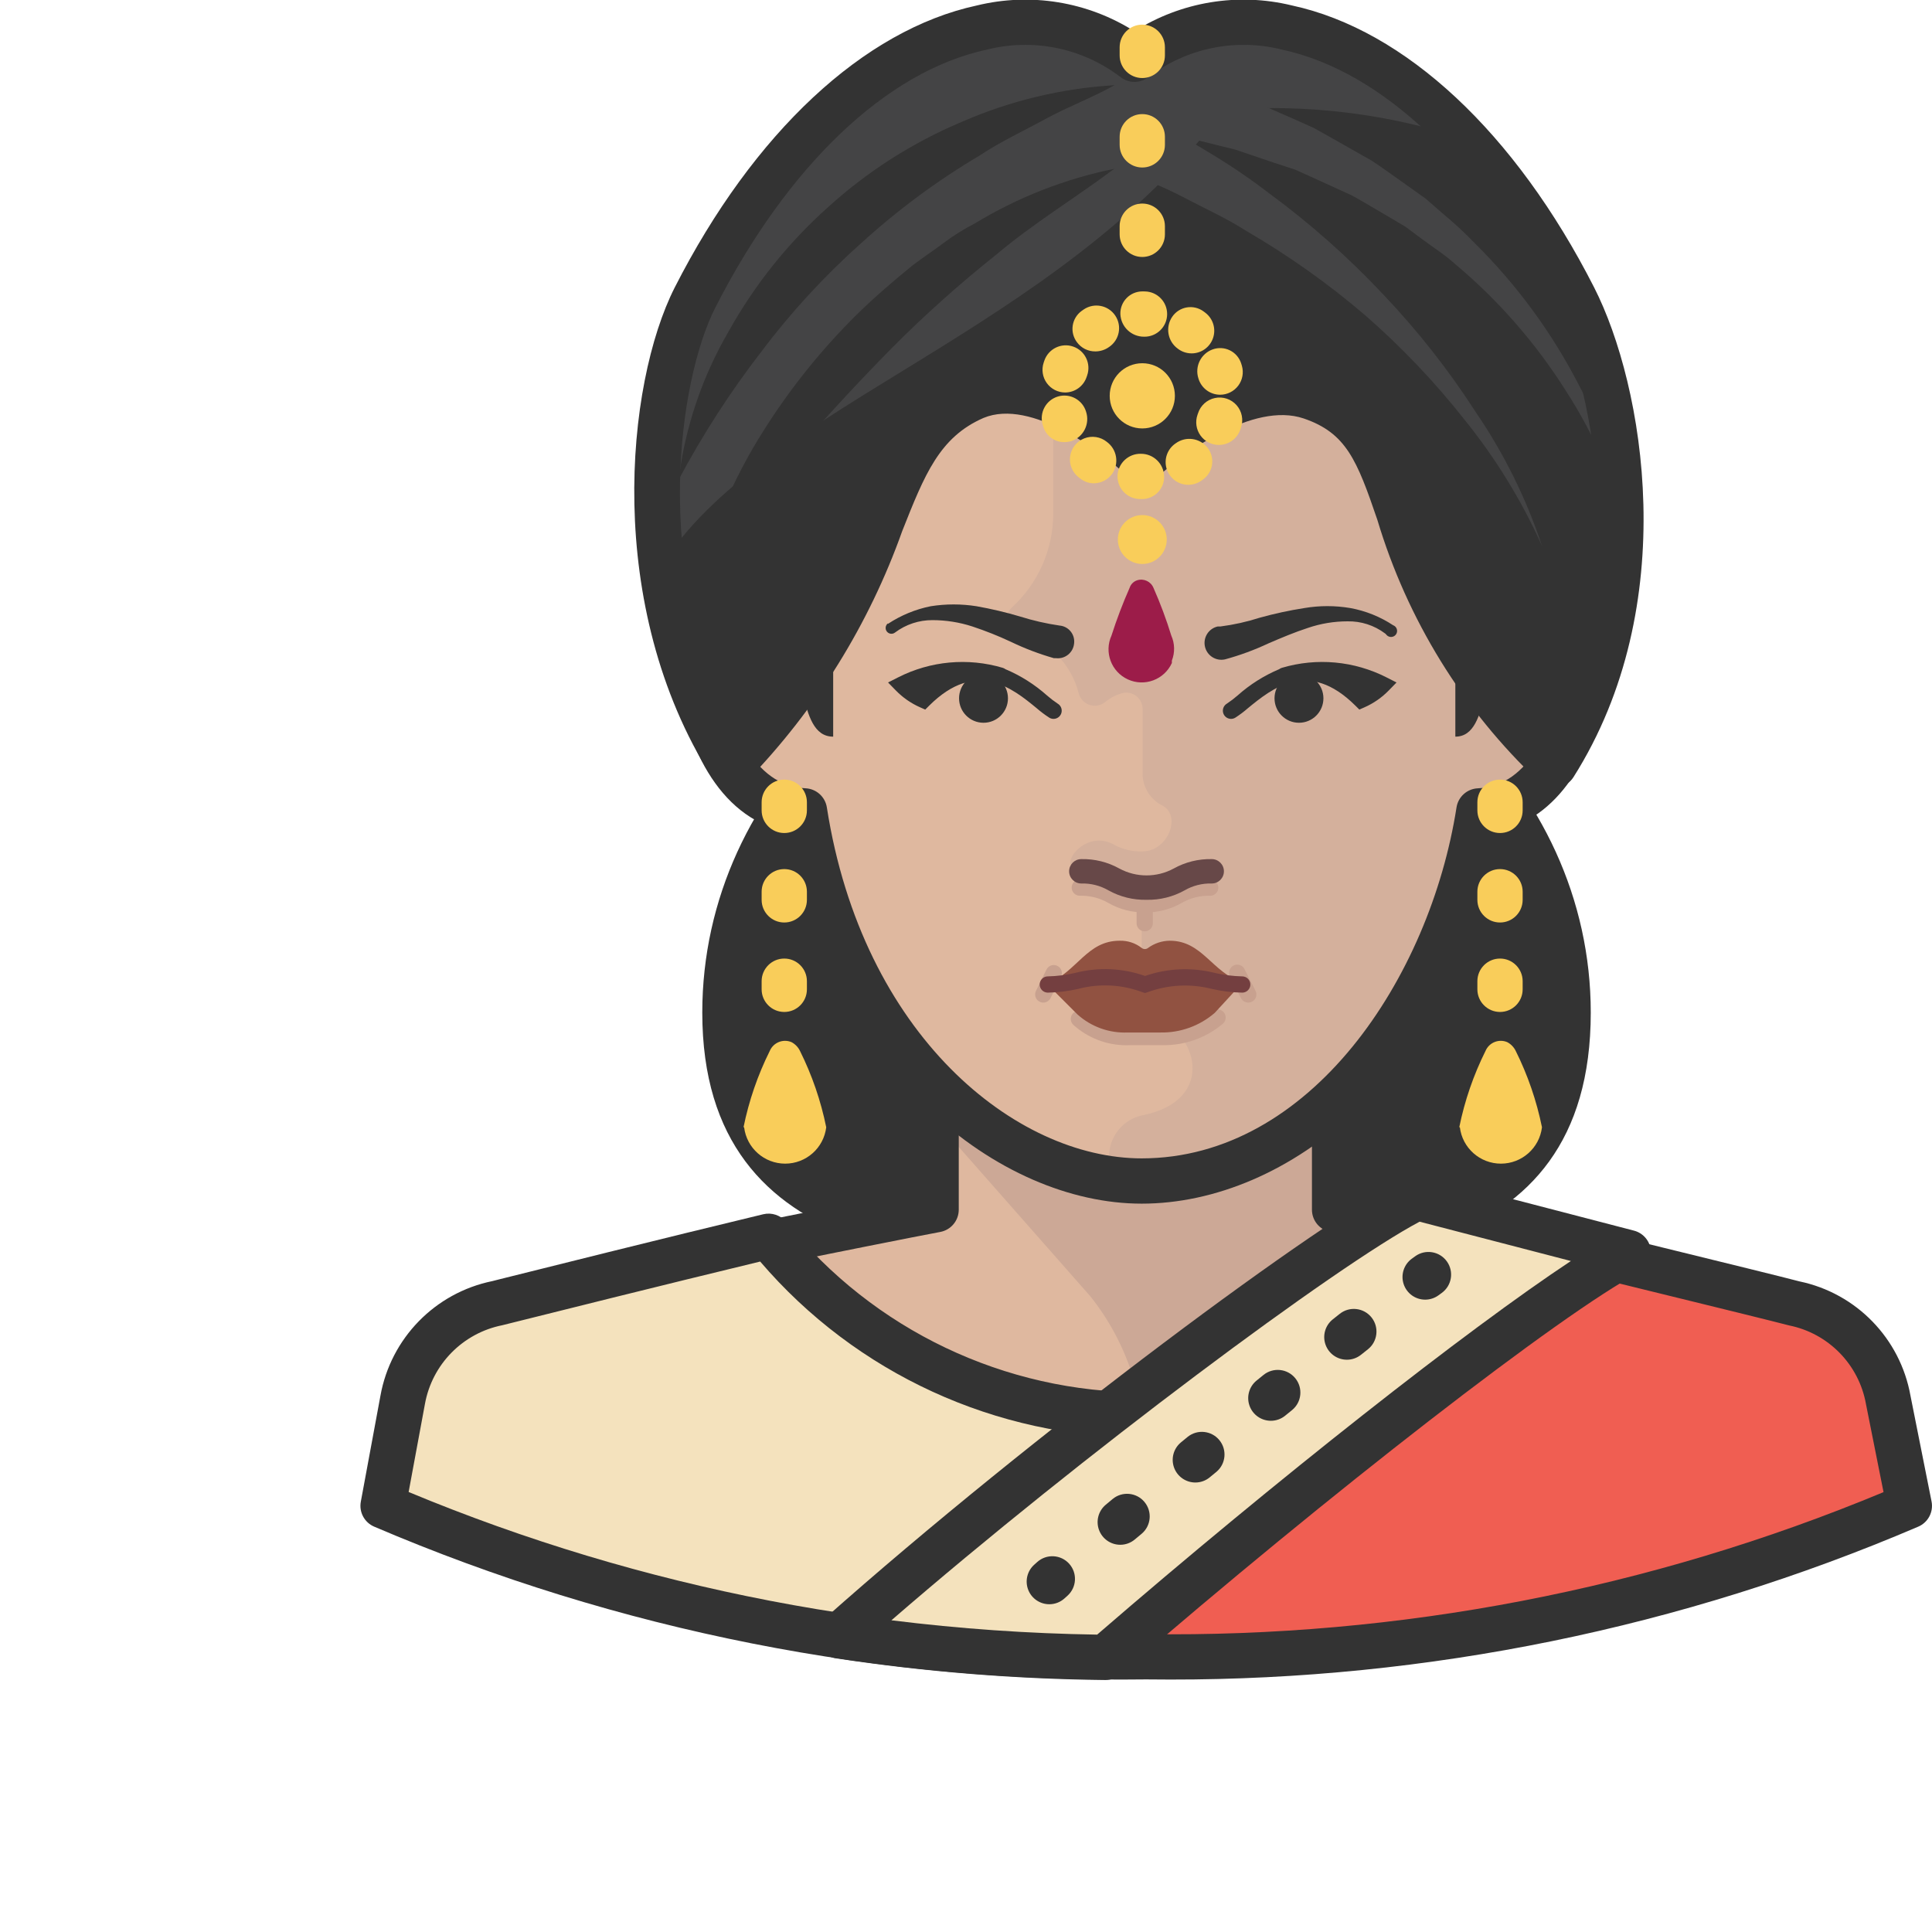
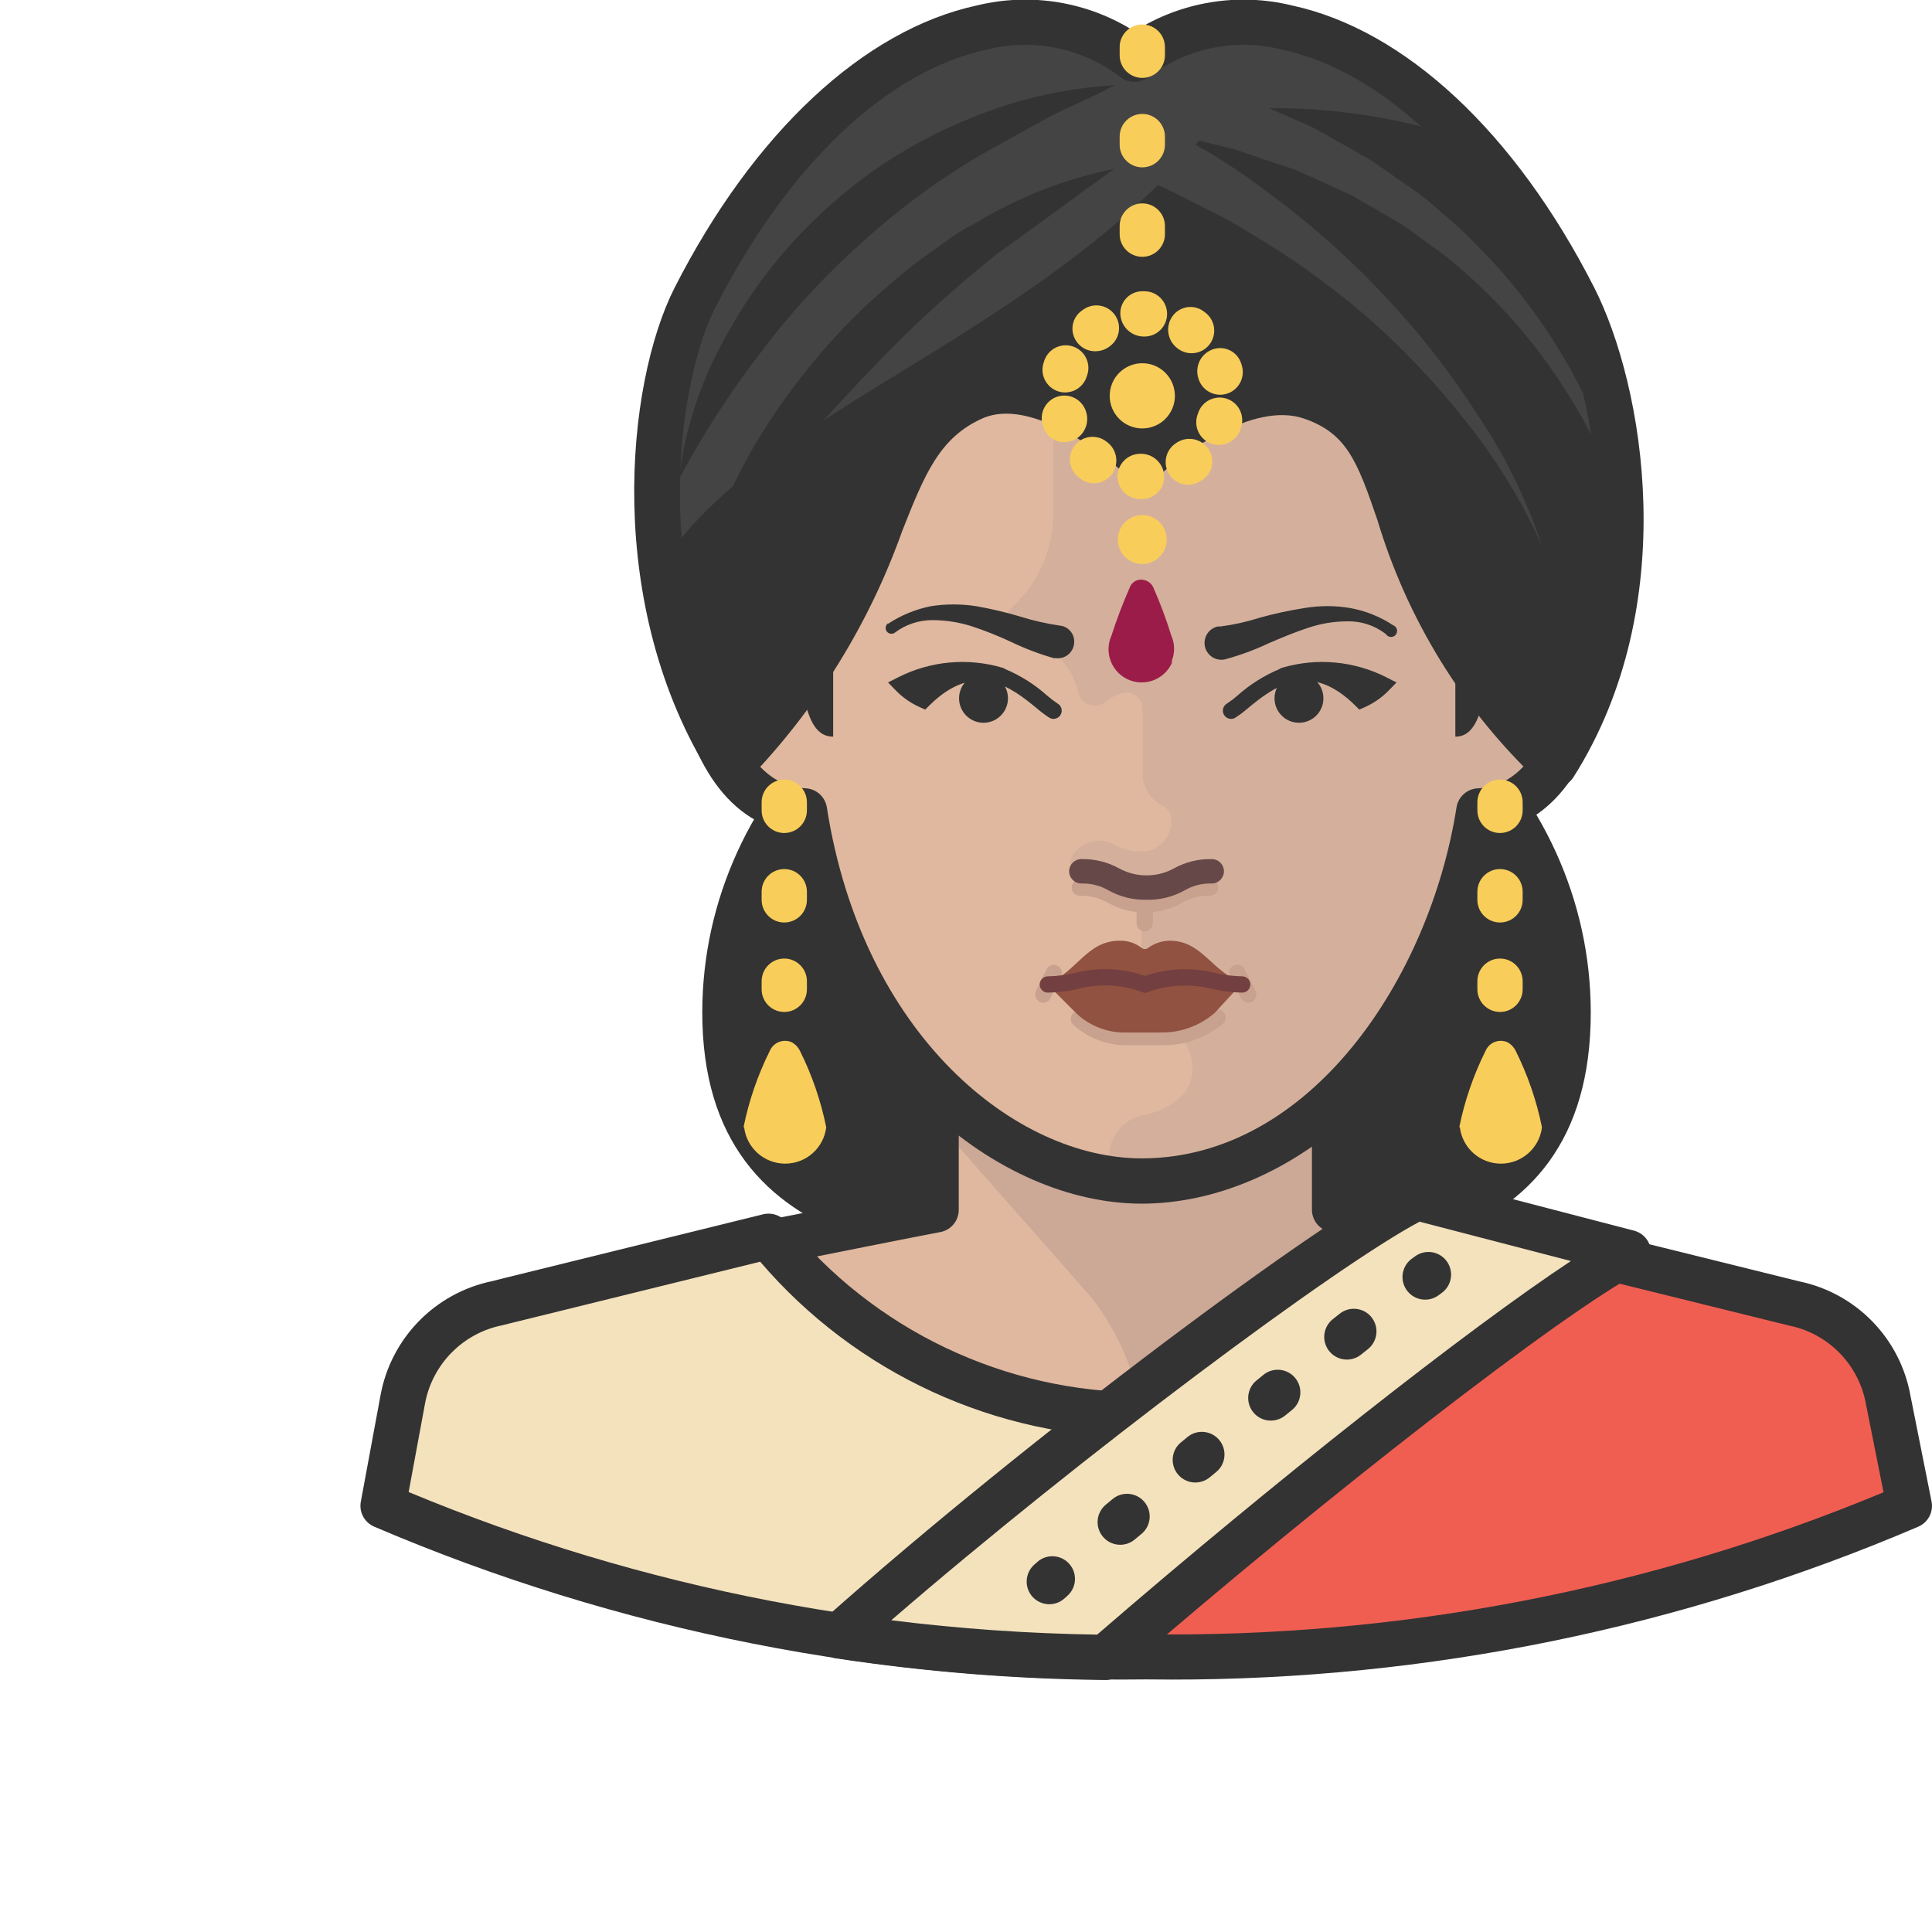
- <svg xmlns="http://www.w3.org/2000/svg" viewBox="0 0 128 128">
-   <g id="traditional-indian-woman">
-     <g id="emo-black-female">
-       <g id="emo-black-female-2">
-         <g id="Icons">
-           <path d="M103.14,67.085c0,14-12.16,14.8-27.16,14.8s-27.2-.9-27.2-14.8,12.18-25.1,27.2-25.1S103.14,53.145,103.14,67.085Z" style="fill:#333" />
-           <path d="M81.32,42.365c-14.9,0-27.04,11.32-27.04,25.14,0,9.6,5.74,13,14.24,14.2h7.46c15,0,27.2-.9,27.2-14.8C103.14,54.845,93.76,44.645,81.32,42.365Z" style="fill:#333" />
-           <path d="M75.98,84.137c-12.429,0-29.452,0-29.452-17.052,0-15.082,13.212-27.352,29.452-27.352,16.218,0,29.412,12.27,29.412,27.352C105.392,84.137,89.084,84.137,75.98,84.137Zm0-39.9c-13.756,0-24.948,10.249-24.948,22.848,0,10.737,7.696,12.548,24.948,12.548,17.224,0,24.908-1.812,24.908-12.548C100.888,54.486,89.714,44.237,75.98,44.237Z" style="fill:#333" />
-           <path d="M116.52,85.705c-25.72-5.12-28.1-5.56-28.1-5.56v-13.18H62.02v13.18s-2.28.42-28,5.56c-8.3,2.1-8.88,9.8-9.6,13.4a122.819,122.819,0,0,0,47.44,10.84h0a125.279,125.279,0,0,0,54-10.58h0C125.56,95.685,125.18,87.905,116.52,85.705Z" style="fill:#dfb89f" />
-           <path d="M125.92,99.365c-.36-3.68-.74-11.48-9.4-13.66-25.72-5.12-28.1-5.56-28.1-5.56v-13.18H62.02v6.54l.74,1.62,9.48,10.76a16.3,16.3,0,0,1,3.54,10.78v13.26A125.259,125.259,0,0,0,125.92,99.365Z" style="fill:#cca896" />
-           <path d="M91.401,82.226a1.496,1.496,0,0,1-.288-.028l-2.98-.58A1.5,1.5,0,0,1,86.92,80.145v-6.9a1.5,1.5,0,0,1,3,0v5.664l1.767.344a1.5,1.5,0,0,1-.285,2.973Z" style="fill:#333" />
-           <path d="M99.2,34.905v-4.7c-.02-12.7-4.64-24.7-23.56-24.7s-23.54,12-23.54,24.7v4.7c-4,0-6.52,4-5.86,9.42.56,4.56,2.74,9.22,7.06,9.4,2.54,16.28,13.72,24.52,22.34,24.52s19.76-8,22.34-24.52c4.34-.18,6.5-4.84,7.06-9.4C105.74,38.925,103.28,34.905,99.2,34.905Z" style="fill:#dfb89f" />
-           <path d="M99.2,34.905v-4.7c-.02-12.7-4.64-24.7-23.56-24.7a37.779,37.779,0,0,0-5.86.44v28.08a8.44,8.44,0,0,1-2.74,6.22.96.96,0,0,0,.42,1.66,5.58,5.58,0,0,1,4,4,1.1,1.1,0,0,0,1.72.64,3.12,3.12,0,0,1,1.16-.62,1.08,1.08,0,0,1,1.36,1.06v4.4a2.38,2.38,0,0,0,1.34,2c1.24.68.34,3.02-1.34,3.02h0a3.66,3.66,0,0,1-2-.5c-1.6-.8-3.08.84-2.74,1.46s.72,0,2.34.74a5.579,5.579,0,0,0,2.34.58h0v7.86a.86.86,0,0,0,.751.957l.029.003c2.82.68,4.3,5.36-.7,6.38a2.78,2.78,0,0,0-2.24,2.74v1.52a15.587,15.587,0,0,0,2.12.16c8.42,0,19.76-8,22.34-24.52,4.48-.28,6.48-4.88,7.1-9.44C105.74,38.925,103.28,34.905,99.2,34.905Z" style="fill:#d4b09c" />
-           <circle cx="65.16" cy="46.265" r="1.62" style="fill:#333" />
-           <path d="M69.8,47.085c-1.24-.72-4.46-4.86-8.62-.72a4.598,4.598,0,0,1-1.44-1,8.88,8.88,0,0,1,6.54-.6" style="fill:#333" />
-           <path d="M69.799,47.628a.541.541,0,0,1-.272-.074,7.236,7.236,0,0,1-.846-.635c-1.591-1.305-3.996-3.277-7.119-.169l-.263.262-.339-.15a5.129,5.129,0,0,1-1.609-1.118l-.515-.528.658-.334a9.392,9.392,0,0,1,6.94-.637.544.544,0,0,1,.177.09A9.951,9.951,0,0,1,69.37,46.08a6.813,6.813,0,0,0,.702.536.543.543,0,0,1-.273,1.012Zm-9.051-2.12c.106.073.217.14.33.203q.301-.277.596-.502A8.341,8.341,0,0,0,60.748,45.508Z" style="fill:#333" />
-           <path d="M81.56,47.085c1.24-.72,4.46-4.86,8.62-.72a4.599,4.599,0,0,0,1.44-1,8.88,8.88,0,0,0-6.54-.6" style="fill:#333" />
-           <path d="M81.56,47.628a.543.543,0,0,1-.273-1.012A6.824,6.824,0,0,0,81.99,46.08a9.958,9.958,0,0,1,2.76-1.745.539.539,0,0,1,.177-.09,9.387,9.387,0,0,1,6.94.637l.657.334-.515.528a5.136,5.136,0,0,1-1.61,1.118l-.339.149-.263-.261c-3.123-3.108-5.527-1.135-7.119.169a7.253,7.253,0,0,1-.846.635A.542.542,0,0,1,81.56,47.628Zm8.124-2.42q.295.226.596.502.17-.094.331-.203A8.349,8.349,0,0,0,89.684,45.208Z" style="fill:#333" />
-           <circle cx="86.06" cy="46.265" r="1.62" style="fill:#333" />
-           <path d="M58.84,41.325a8,8,0,0,1,2.82-1.16,9.681,9.681,0,0,1,3.04,0,26.279,26.279,0,0,1,2.88.68,16.672,16.672,0,0,0,2.62.6h0a1.06,1.06,0,0,1,.966,1.146c-.002.018-.004.036-.006.054a1.08,1.08,0,0,1-1.187.962l-.013-.002h-.14a17.998,17.998,0,0,1-2.84-1.08,23.125,23.125,0,0,0-2.56-1.02,8.561,8.561,0,0,0-2.64-.42,4.1,4.1,0,0,0-2.48.82.384.384,0,0,1-.48-.6h0S58.84,41.345,58.84,41.325Z" style="fill:#333" />
-           <path d="M91.76,41.965a4,4,0,0,0-2.48-.8,8.121,8.121,0,0,0-2.64.44c-.86.28-1.72.64-2.6,1.02a17.749,17.749,0,0,1-2.88,1.06,1.116,1.116,0,1,1-.48-2.18h.18a14.736,14.736,0,0,0,2.6-.58,26.025,26.025,0,0,1,2.96-.64,9.103,9.103,0,0,1,3.04,0,7.642,7.642,0,0,1,2.84,1.14.4.4,0,1,1-.42.66S91.78,41.965,91.76,41.965Z" style="fill:#333" />
-           <path d="M75.86,60.445a4.659,4.659,0,0,1-2.405-.609,3.594,3.594,0,0,0-1.915-.491.539.539,0,0,1,0-1.078,4.658,4.658,0,0,1,2.404.609,3.98,3.98,0,0,0,3.831,0,4.659,4.659,0,0,1,2.404-.609.539.539,0,1,1,0,1.078,3.595,3.595,0,0,0-1.915.491A4.659,4.659,0,0,1,75.86,60.445Z" style="fill:#c8a18f" />
-           <path d="M75.84,61.704a.539.539,0,0,1-.539-.539v-1.6a.539.539,0,1,1,1.078,0v1.6A.539.539,0,0,1,75.84,61.704Z" style="fill:#c8a18f" />
-           <path d="M74.614,69.25A5.236,5.236,0,0,1,71.12,67.907a.539.539,0,0,1,.719-.804,4.223,4.223,0,0,0,2.995,1.064l2.206-.001a4.804,4.804,0,0,0,3.29-1.171.539.539,0,0,1,.699.82,6.012,6.012,0,0,1-4,1.428l-2.17.001Q74.737,69.25,74.614,69.25Z" style="fill:#c8a18f" />
-           <path d="M69.119,66.424a.539.539,0,0,1-.483-.777l.7-1.42a.539.539,0,0,1,.967.476l-.7,1.42A.539.539,0,0,1,69.119,66.424Z" style="fill:#c8a18f" />
-           <path d="M82.7,66.424a.538.538,0,0,1-.481-.295l-.72-1.42a.539.539,0,1,1,.961-.487l.72,1.42a.539.539,0,0,1-.48.783Z" style="fill:#c8a18f" />
-           <path d="M77.5,62.325a2.481,2.481,0,0,0-1.44.48.34.34,0,0,1-.42,0,2.261,2.261,0,0,0-1.46-.48c-2.16,0-2.78,2-4.8,2.88l2,2a4.68,4.68,0,0,0,3.34,1.2h2.16a5.34,5.34,0,0,0,3.6-1.3l1.84-2C80.28,64.405,79.66,62.325,77.5,62.325Z" style="fill:#915241" />
-           <path d="M75.858,65.793l-.17-.057a6.992,6.992,0,0,0-4.239-.223,9.793,9.793,0,0,1-2.028.252.539.539,0,1,1,0-1.078,8.823,8.823,0,0,0,1.816-.23,7.949,7.949,0,0,1,4.625.202,8.114,8.114,0,0,1,4.64-.197,8.84,8.84,0,0,0,1.798.225.539.539,0,0,1,0,1.078,9.848,9.848,0,0,1-2.007-.246,7.168,7.168,0,0,0-4.264.218Z" style="fill:#743f40" />
-           <path d="M75.96,59.614a4.944,4.944,0,0,1-2.522-.625,3.392,3.392,0,0,0-1.798-.455.808.808,0,1,1,0-1.616,4.949,4.949,0,0,1,2.521.625,3.783,3.783,0,0,0,3.598,0,4.949,4.949,0,0,1,2.521-.625.808.808,0,0,1,0,1.616,3.392,3.392,0,0,0-1.798.455A4.944,4.944,0,0,1,75.96,59.614Z" style="fill:#674848" />
-           <path d="M75.64,79.745c-9.383,0-20.689-8.637-23.633-24.674-4.482-.945-6.688-5.934-7.256-10.563-.429-3.525.368-6.723,2.186-8.776A6.718,6.718,0,0,1,50.6,33.561V30.205c0-17.385,8.425-26.2,25.04-26.2,16.601,0,25.032,8.815,25.06,26.198v3.354a6.712,6.712,0,0,1,3.711,2.191c1.801,2.05,2.573,5.247,2.117,8.77-.713,5.807-3.445,9.722-7.254,10.549C96.317,71.274,85.259,79.745,75.64,79.745Zm0-72.74c-14.831,0-22.04,7.589-22.04,23.2v4.7a1.5,1.5,0,0,1-1.5,1.5,3.752,3.752,0,0,0-2.918,1.316c-1.248,1.41-1.778,3.751-1.454,6.423.468,3.812,2.194,7.939,5.634,8.082a1.5,1.5,0,0,1,1.419,1.267C57.138,68.596,67.287,76.745,75.64,76.745c11.189,0,19.097-11.98,20.858-23.251a1.499,1.499,0,0,1,1.42-1.267c3.439-.143,5.165-4.27,5.633-8.084.347-2.678-.162-5.012-1.394-6.414A3.78,3.78,0,0,0,99.2,36.406a1.5,1.5,0,0,1-1.5-1.5v-4.7C97.675,14.595,90.459,7.005,75.64,7.005Z" style="fill:#333" />
-           <path d="M49.26,74.685a20.479,20.479,0,0,1,1.74-5.06,1.1,1.1,0,0,1,1.44-.58h0a1.3,1.3,0,0,1,.56.58,20.479,20.479,0,0,1,1.74,5.06,2.74,2.74,0,0,1-5.44,0Z" style="fill:#f9cd5a" />
-           <path d="M51.96,67.045a1.5,1.5,0,0,1-1.5-1.5v-.538a1.5,1.5,0,1,1,3,0v.538A1.5,1.5,0,0,1,51.96,67.045Zm0-5.927a1.5,1.5,0,0,1-1.5-1.5v-.539a1.5,1.5,0,0,1,3,0v.539A1.5,1.5,0,0,1,51.96,61.118Zm0-5.928a1.5,1.5,0,0,1-1.5-1.5v-.539a1.5,1.5,0,0,1,3,0V53.69A1.5,1.5,0,0,1,51.96,55.19Z" style="fill:#f9cd5a" />
-           <path d="M96.68,74.685a20.479,20.479,0,0,1,1.74-5.06,1.1,1.1,0,0,1,1.44-.58h0a1.3,1.3,0,0,1,.56.58,20.479,20.479,0,0,1,1.74,5.06,2.74,2.74,0,0,1-5.44,0Z" style="fill:#f9cd5a" />
-           <path d="M99.38,67.045a1.5,1.5,0,0,1-1.5-1.5v-.538a1.5,1.5,0,1,1,3,0v.538A1.5,1.5,0,0,1,99.38,67.045Zm0-5.927a1.5,1.5,0,0,1-1.5-1.5v-.539a1.5,1.5,0,1,1,3,0v.539A1.5,1.5,0,0,1,99.38,61.118Zm0-5.928a1.5,1.5,0,0,1-1.5-1.5v-.539a1.5,1.5,0,0,1,3,0V53.69A1.5,1.5,0,0,1,99.38,55.19Z" style="fill:#f9cd5a" />
-           <path d="M104.28,19.725c-8.92-17.52-22-21.5-29.12-15.8-7.12-5.7-20.2-1.72-29.12,15.8-2.84,5.6-6.26,19.04.74,30.22,13.76-12,10.46-20.46,17.76-23.66,4.8-2.1,11.14,4.16,11.14,4.16s6.34-6.26,11.14-4.16c7.16,3.14,4,11.36,17.1,23.06C110.42,38.305,107.08,25.225,104.28,19.725Z" style="fill:#444445" />
-           <path d="M43.82,37.505a28.859,28.859,0,0,0,4.6,13.2c13.76-12,8.88-21.2,16.16-24.38,4.8-2.1,11.14,4.16,11.14,4.16s6.34-6.26,11.14-4.16c7.16,3.14,3.48,12.38,16.46,24,6.52-11.06,3.8-25.16,1-30.66a46.444,46.444,0,0,0-7.04-10.38,40.882,40.882,0,0,0-16.2-2C70,22.105,50.42,26.905,43.82,37.505Z" style="fill:#333" />
-           <path d="M51.2,43.165c2.52,0,1.44,5.64,4,5.64v-9.74Z" style="fill:#333" />
-           <path d="M96.42,39.065v9.74c2.5,0,1.44-5.64,4-5.64Z" style="fill:#333" />
-           <path d="M124.86,92.745a8,8,0,0,0-6.26-6.4c-1.82-.48-10.64-2.62-18-4.44a32.34,32.34,0,0,1-24.98,11.84,32,32,0,0,1-24.94-11.84c-7.4,1.78-16.26,4-18,4.44a8,8,0,0,0-6.26,6.4l-1.28,7.02a124.82,124.82,0,0,0,50.56,10,124.94,124.94,0,0,0,50.56-10Z" style="fill:#f4e2bd" />
-           <path d="M124.86,92.745a8,8,0,0,0-6.26-6.4c-1.82-.48-10.64-2.62-18-4.44a32.34,32.34,0,0,1-24.98,11.84,32,32,0,0,1-24.94-11.84c-7.4,1.78-16.26,4-18,4.44a8,8,0,0,0-6.26,6.4l-1.28,7.02a124.82,124.82,0,0,0,50.56,10,124.94,124.94,0,0,0,50.56-10Z" style="fill:#f4e2bd" />
-           <path d="M124.86,92.745a8,8,0,0,0-6.26-6.4c-1.82-.48-10.64-2.62-18-4.44-10.52,13.28-26.72,11.82-27.12,11.78l-17.86,14.72a118.86,118.86,0,0,0,20,1.42,124.94,124.94,0,0,0,50.56-10Z" style="fill:#f05e52" />
-           <path d="M77.535,111.275c-.539,0-1.075-.003-1.614-.01a125.699,125.699,0,0,1-51.129-10.12,1.5,1.5,0,0,1-.887-1.653l1.3-7.02a9.461,9.461,0,0,1,7.41-7.595l.548-.139C35.794,84.08,43.8,82.075,50.569,80.447a1.503,1.503,0,0,1,1.516.514A30.363,30.363,0,0,0,75.769,92.245h.086a30.733,30.733,0,0,0,23.824-11.29,1.494,1.494,0,0,1,1.52-.505c2.953.73,6.141,1.512,9.017,2.217,4.241,1.04,7.903,1.938,9.005,2.229a9.425,9.425,0,0,1,7.352,7.569l1.397,7.008a1.5,1.5,0,0,1-.883,1.673A125.634,125.634,0,0,1,77.535,111.275Zm-1.614-3.01a122.744,122.744,0,0,0,48.868-9.408l-1.161-5.819-.004-.024a6.471,6.471,0,0,0-5.087-5.2c-1.158-.303-4.809-1.198-9.036-2.235-2.586-.634-5.424-1.33-8.117-1.995a33.712,33.712,0,0,1-25.524,11.66h-.095a33.335,33.335,0,0,1-25.401-11.663c-6.549,1.581-13.963,3.438-16.474,4.066l-.608.152a6.499,6.499,0,0,0-5.128,5.213l-1.081,5.837A122.87,122.87,0,0,0,75.922,108.265Z" style="fill:#333" />
-           <path d="M73.24,109.805c13.62-11.8,29.28-24,34.64-26.82l-14-3.64c-5.46,2.64-24.98,17.22-38.28,29.04A126.393,126.393,0,0,0,73.24,109.805Z" style="fill:#f4e2bd" />
-           <path d="M69.52,106.285a1.5,1.5,0,0,1-1.005-2.614l.2-.18a1.5,1.5,0,0,1,2.01,2.228l-.2.18A1.496,1.496,0,0,1,69.52,106.285Z" style="fill:#333" />
-           <path d="M74.221,102.345a1.5,1.5,0,0,1-.962-2.652l.453-.378a1.5,1.5,0,0,1,1.918,2.307l-.449.374A1.494,1.494,0,0,1,74.221,102.345Zm4.974-4.125a1.5,1.5,0,0,1-.954-2.658l.455-.374a1.5,1.5,0,0,1,1.906,2.316l-.455.374A1.493,1.493,0,0,1,79.194,98.22Zm5.003-4.09a1.5,1.5,0,0,1-.946-2.665l.455-.369a1.5,1.5,0,1,1,1.893,2.328l-.458.371A1.492,1.492,0,0,1,84.198,94.13Zm5.038-4.045A1.5,1.5,0,0,1,88.301,87.41l.46-.365a1.5,1.5,0,0,1,1.867,2.349l-.461.366A1.496,1.496,0,0,1,89.235,90.085Z" style="fill:#333" />
-           <path d="M94.421,86.105a1.5,1.5,0,0,1-.882-2.714l.22-.16A1.5,1.5,0,1,1,95.52,85.66l-.22.16A1.493,1.493,0,0,1,94.421,86.105Z" style="fill:#333" />
-           <path d="M73.24,111.305h-.016a128.291,128.291,0,0,1-17.849-1.437,1.5,1.5,0,0,1-.772-2.604c13.835-12.296,33.123-26.61,38.623-29.27a1.494,1.494,0,0,1,1.03-.101l14,3.64a1.5,1.5,0,0,1,.321,2.779C103.49,86.99,88.077,98.935,74.222,110.939A1.501,1.501,0,0,1,73.24,111.305Zm-14.182-3.957a125.581,125.581,0,0,0,13.631.95c11.94-10.321,24.574-20.251,31.388-24.753L94.052,80.94C88.526,83.869,71.784,96.33,59.057,107.349Z" style="fill:#333" />
-           <path d="M51.218,83.786a1.5,1.5,0,0,1-.294-2.971c5.511-1.107,8.252-1.648,9.596-1.91v-6.54a1.5,1.5,0,0,1,3,0v7.78a1.501,1.501,0,0,1-1.239,1.477c-.049.009-1.323.237-10.766,2.134A1.509,1.509,0,0,1,51.218,83.786Z" style="fill:#333" />
-           <path d="M108.08,36.165a32.201,32.201,0,0,0-4.38-10.34,36.002,36.002,0,0,0-7.28-8.32c-.68-.62-1.48-1.12-2.2-1.66l-1.1-.82-1.18-.7c-.8-.46-1.58-.94-2.38-1.38l-2.5-1.14-1.24-.56-1.4-.46-2.6-.88c-1.68-.4-3.4-.86-5.24-1.3h-.22a2,2,0,0,1,.94-3.78h.16c1.86.62,3.74,1.18,5.56,1.88l2.7,1.18,1.34.6,1.28.72,2.54,1.44c.82.54,1.6,1.12,2.4,1.68l1.18.84,1.1.96a25.327,25.327,0,0,1,2.16,2,36.982,36.982,0,0,1,6.84,9.3A32.48,32.48,0,0,1,108.08,36.165Z" style="fill:#444445" />
-           <path d="M44.96,31.785a25.86,25.86,0,0,1,3.32-9.84,31.76,31.76,0,0,1,6.58-8.22,31.201,31.201,0,0,1,8.88-5.66,29.642,29.642,0,0,1,10.1-2.42c-1.54.86-3.12,1.44-4.58,2.24s-2.98,1.5-4.36,2.42a47.859,47.859,0,0,0-7.86,5.82,49.396,49.396,0,0,0-6.62,7.2A60.001,60.001,0,0,0,44.96,31.785Z" style="fill:#333" />
-           <path d="M102.16,36.165a38.003,38.003,0,0,0-5.1-8.32,51.46,51.46,0,0,0-6.64-6.98,53.505,53.505,0,0,0-7.84-5.56c-1.34-.86-2.82-1.52-4.22-2.26s-2.92-1.28-4.38-2h-.16a2,2,0,1,1,1.52-3.54h.16c1.48.84,2.98,1.6,4.4,2.48a41.35,41.35,0,0,1,4.18,2.82,55.225,55.225,0,0,1,7.56,6.7,52.877,52.877,0,0,1,6.16,7.84A35.56,35.56,0,0,1,102.16,36.165Z" style="fill:#444445" />
-           <path d="M46.58,37.505a33.78,33.78,0,0,1,4-8.96,43.139,43.139,0,0,1,6.18-7.7c1.18-1.16,2.44-2.24,3.72-3.28.66-.5,1.36-.96,2-1.44a14.266,14.266,0,0,1,2.1-1.32,28.922,28.922,0,0,1,9.24-3.62c-2.68,2-5.34,3.6-7.76,5.64a80.138,80.138,0,0,0-7,6.26A147.999,147.999,0,0,0,46.58,37.505Z" style="fill:#333" />
-           <path d="M48.42,52.185a1.455,1.455,0,0,1-.151-.008,1.498,1.498,0,0,1-1.117-.691C40,40.162,41.462,25.434,44.702,19.047,49.925,8.789,57.222,1.979,64.725.361A13.525,13.525,0,0,1,75.16,2.073,13.514,13.514,0,0,1,85.594.361c7.502,1.618,14.8,8.428,20.022,18.684h0c3.304,6.49,5.854,21.037-1.37,32.443a1.5,1.5,0,0,1-2.317.269A39.369,39.369,0,0,1,91.252,34.437c-1.35-3.96-2.065-5.751-4.877-6.712-3.365-1.142-8.088,2.378-9.624,3.831a1.501,1.501,0,0,1-2.074-.014c-1.572-1.52-6.345-5.176-9.518-3.852-2.92,1.275-3.901,3.75-5.385,7.496A45.878,45.878,0,0,1,49.501,51.725,1.501,1.501,0,0,1,48.42,52.185Zm36.548-27.68a7.367,7.367,0,0,1,2.373.379c4.328,1.48,5.451,4.772,6.75,8.585A35.956,35.956,0,0,0,102.671,48.23c5.536-10.457,2.679-23.096.272-27.824h0c-4.81-9.449-11.364-15.686-17.98-17.112a10.39,10.39,0,0,0-8.865,1.803,1.501,1.501,0,0,1-1.875,0,10.39,10.39,0,0,0-8.865-1.803c-6.617,1.427-13.17,7.664-17.98,17.112-2.399,4.73-4.25,17.346,1.318,27.77a42.879,42.879,0,0,0,8.288-14.096c1.632-4.117,2.92-7.37,6.997-9.15,4.44-1.853,9.592,1.761,11.755,3.548C77.494,27.069,81.209,24.506,84.968,24.506Z" style="fill:#333" />
-           <path d="M75.667,33.065l-.181-.003a1.5,1.5,0,0,1-1.448-1.55,1.517,1.517,0,0,1,1.55-1.448,1.534,1.534,0,0,1,1.539,1.5A1.467,1.467,0,0,1,75.667,33.065Zm3.062-.946a1.5,1.5,0,0,1-.838-2.746,1.531,1.531,0,0,1,2.124.305,1.472,1.472,0,0,1-.296,2.077l-.156.11A1.495,1.495,0,0,1,78.729,32.119Zm-6.259-.098a1.431,1.431,0,0,1-.852-.282l-.144-.108a1.5,1.5,0,1,1,1.853-2.359,1.535,1.535,0,0,1,.355,2.121A1.509,1.509,0,0,1,72.471,32.021Zm8.283-2.542a1.501,1.501,0,0,1-1.418-1.99l.037-.107a1.5,1.5,0,1,1,2.846.948l-.047.138A1.501,1.501,0,0,1,80.754,29.479Zm-10.237-.187A1.439,1.439,0,0,1,69.128,28.29l-.049-.159a1.5,1.5,0,1,1,2.878-.847,1.54,1.54,0,0,1-.956,1.931A1.591,1.591,0,0,1,70.516,29.292Zm10.321-3.14a1.5,1.5,0,0,1-1.438-1.077,1.54,1.54,0,0,1,.956-1.931,1.462,1.462,0,0,1,1.873.925l.049.159a1.502,1.502,0,0,1-1.439,1.924Zm-10.269-.149a1.502,1.502,0,0,1-1.423-1.975l.047-.139a1.5,1.5,0,0,1,2.836.98l-.037.107A1.5,1.5,0,0,1,70.568,26.003Zm8.378-2.591a1.493,1.493,0,0,1-.915-.312,1.54,1.54,0,0,1-.361-2.124,1.463,1.463,0,0,1,2.06-.351l.133.1a1.5,1.5,0,0,1-.917,2.688Zm-6.378-.13a1.491,1.491,0,0,1-1.216-.608,1.467,1.467,0,0,1,.306-2.072l.148-.104A1.5,1.5,0,0,1,73.478,22.99,1.552,1.552,0,0,1,72.569,23.282Zm3.241-.975a1.563,1.563,0,0,1-1.582-1.501,1.46,1.46,0,0,1,1.452-1.5l.164.002a1.5,1.5,0,0,1-.034,3Z" style="fill:#f9cd5a" />
-           <path d="M75.679,17.025a1.5,1.5,0,0,1-1.5-1.5v-.539a1.5,1.5,0,1,1,3,0v.539A1.5,1.5,0,0,1,75.679,17.025Zm0-5.927a1.5,1.5,0,0,1-1.5-1.5V9.059a1.5,1.5,0,0,1,3,0v.539A1.5,1.5,0,0,1,75.679,11.098Zm0-5.928a1.5,1.5,0,0,1-1.5-1.5V3.132a1.5,1.5,0,0,1,3,0V3.67A1.5,1.5,0,0,1,75.679,5.17Z" style="fill:#f9cd5a" />
-           <path d="M77.6,42.105a28.475,28.475,0,0,0-1.18-3.16.88.88,0,0,0-1.08-.5.78.78,0,0,0-.5.5,31.993,31.993,0,0,0-1.2,3.16,2.197,2.197,0,1,0,4,1.82v-.16A2.16,2.16,0,0,0,77.6,42.105Z" style="fill:#9c1c49" />
-           <circle cx="75.68" cy="26.225" r="2.16" style="fill:#f9cd5a" />
-           <circle cx="75.68" cy="35.745" r="1.62" style="fill:#f9cd5a" />
-         </g>
-       </g>
-     </g>
+ <svg xmlns="http://www.w3.org/2000/svg" xmlns:xlink="http://www.w3.org/1999/xlink" viewBox="0 0 128 128">
+   <g fill="#333">
+     <path d="M103.14 67.085c0 14-12.16 14.8-27.16 14.8s-27.2-.9-27.2-14.8 12.18-25.1 27.2-25.1 27.16 11.16 27.16 25.1z" />
+     <path d="M81.32 42.365c-14.9 0-27.04 11.32-27.04 25.14 0 9.6 5.74 13 14.24 14.2h7.46c15 0 27.2-.9 27.2-14.8-.04-12.06-9.42-22.26-21.86-24.54z" />
+     <path d="M75.98 84.137c-12.43 0-29.452 0-29.452-17.052 0-15.082 13.212-27.352 29.452-27.352 16.218 0 29.412 12.27 29.412 27.352 0 17.052-16.308 17.052-29.412 17.052zm0-39.9c-13.756 0-24.948 10.25-24.948 22.848 0 10.737 7.696 12.548 24.948 12.548 17.224 0 24.908-1.81 24.908-12.548 0-12.6-11.174-22.85-24.908-22.85z" />
  </g>
+   <path d="M116.52 85.705l-28.1-5.56v-13.18h-26.4v13.18l-28 5.56c-8.3 2.1-8.88 9.8-9.6 13.4a122.819 122.819 0 0 0 47.44 10.84 125.279 125.279 0 0 0 54-10.58c-.3-3.68-.68-11.46-9.34-13.66z" fill="#dfb89f" />
+   <path d="M125.92 99.365c-.36-3.68-.74-11.48-9.4-13.66l-28.1-5.56v-13.18h-26.4v6.54l.74 1.62 9.48 10.76a16.3 16.3 0 0 1 3.54 10.78v13.26a125.259 125.259 0 0 0 50.14-10.56z" fill="#cca896" />
+   <path d="M91.4 82.226a1.496 1.496 0 0 1-.288-.028l-2.98-.58a1.5 1.5 0 0 1-1.213-1.472v-6.9a1.5 1.5 0 0 1 3 0v5.664l1.767.344a1.5 1.5 0 0 1-.285 2.973z" fill="#333" />
+   <path d="M99.2 34.905v-4.7c-.02-12.7-4.64-24.7-23.56-24.7s-23.54 12-23.54 24.7v4.7c-4 0-6.52 4-5.86 9.42.56 4.56 2.74 9.22 7.06 9.4 2.54 16.28 13.72 24.52 22.34 24.52s19.76-8 22.34-24.52c4.34-.18 6.5-4.84 7.06-9.4.7-5.4-1.76-9.42-5.84-9.42z" fill="#dfb89f" />
+   <path d="M99.2 34.905v-4.7c-.02-12.7-4.64-24.7-23.56-24.7a37.779 37.779 0 0 0-5.86.44v28.08a8.44 8.44 0 0 1-2.74 6.22.96.96 0 0 0 .42 1.66 5.58 5.58 0 0 1 4 4 1.1 1.1 0 0 0 1.72.64 3.12 3.12 0 0 1 1.16-.62 1.08 1.08 0 0 1 1.36 1.06v4.4a2.38 2.38 0 0 0 1.34 2c1.24.68.34 3.02-1.34 3.02a3.66 3.66 0 0 1-2-.5c-1.6-.8-3.08.84-2.74 1.46s.72 0 2.34.74a5.579 5.579 0 0 0 2.34.58v7.86a.86.86 0 0 0 .751.957l.03.003c2.82.68 4.3 5.36-.7 6.38a2.78 2.78 0 0 0-2.24 2.74v1.52a15.587 15.587 0 0 0 2.12.16c8.42 0 19.76-8 22.34-24.52 4.48-.28 6.48-4.88 7.1-9.44.7-5.42-1.76-9.44-5.84-9.44z" fill="#d4b09c" />
+   <g fill="#333">
+     <circle cx="65.16" cy="46.265" r="1.62" />
+     <path d="M69.8 47.085c-1.24-.72-4.46-4.86-8.62-.72a4.598 4.598 0 0 1-1.44-1 8.88 8.88 0 0 1 6.54-.6" />
+     <path d="M69.8 47.628a.541.541 0 0 1-.272-.074 7.236 7.236 0 0 1-.846-.635c-1.6-1.305-3.996-3.277-7.12-.17l-.263.262-.34-.15a5.129 5.129 0 0 1-1.609-1.118l-.515-.528.658-.334a9.392 9.392 0 0 1 6.94-.637.544.544 0 0 1 .177.09 9.951 9.951 0 0 1 2.76 1.745 6.813 6.813 0 0 0 .702.536.543.543 0 0 1-.273 1.012zm-9.05-2.12l.33.203q.3-.277.596-.502a8.341 8.341 0 0 0-.926.3zm20.8 1.577c1.24-.72 4.46-4.86 8.62-.72a4.599 4.599 0 0 0 1.44-1 8.88 8.88 0 0 0-6.54-.6" />
+     <path d="M81.56 47.628a.543.543 0 0 1-.273-1.012 6.824 6.824 0 0 0 .703-.536 9.958 9.958 0 0 1 2.76-1.745.539.539 0 0 1 .177-.09 9.387 9.387 0 0 1 6.94.637l.657.334-.515.528a5.136 5.136 0 0 1-1.61 1.118l-.34.15-.263-.26c-3.123-3.108-5.527-1.135-7.12.17a7.253 7.253 0 0 1-.846.635.542.542 0 0 1-.273.074zm8.124-2.42q.295.226.596.502.17-.094.33-.203a8.349 8.349 0 0 0-.927-.3z" />
+     <circle cx="86.06" cy="46.265" r="1.62" />
+     <path d="M58.84 41.325a8 8 0 0 1 2.82-1.16 9.681 9.681 0 0 1 3.04 0 26.279 26.279 0 0 1 2.88.68 16.672 16.672 0 0 0 2.62.6 1.06 1.06 0 0 1 .966 1.146l-.006.054a1.08 1.08 0 0 1-1.187.962l-.013-.002h-.14a17.998 17.998 0 0 1-2.84-1.08 23.125 23.125 0 0 0-2.56-1.02 8.561 8.561 0 0 0-2.64-.42 4.1 4.1 0 0 0-2.48.82.384.384 0 0 1-.48-.6s.02.04.02.02zm32.92.64a4 4 0 0 0-2.48-.8 8.121 8.121 0 0 0-2.64.44c-.86.28-1.72.64-2.6 1.02a17.749 17.749 0 0 1-2.88 1.06 1.116 1.116 0 1 1-.48-2.18h.18a14.736 14.736 0 0 0 2.6-.58 26.025 26.025 0 0 1 2.96-.64 9.103 9.103 0 0 1 3.04 0 7.642 7.642 0 0 1 2.84 1.14.4.4 0 1 1-.42.66s-.1-.12-.12-.12z" />
+   </g>
+   <g fill="#c8a18f">
+     <path d="M75.86 60.445a4.659 4.659 0 0 1-2.405-.609 3.594 3.594 0 0 0-1.915-.491.539.539 0 0 1 0-1.078 4.658 4.658 0 0 1 2.404.609 3.98 3.98 0 0 0 3.831 0 4.659 4.659 0 0 1 2.404-.609.539.539 0 1 1 0 1.078 3.595 3.595 0 0 0-1.915.491 4.659 4.659 0 0 1-2.405.609z" />
+     <path d="M75.84 61.704a.539.539 0 0 1-.539-.539v-1.6a.539.539 0 1 1 1.078 0v1.6a.539.539 0 0 1-.539.539zm-1.226 7.546a5.236 5.236 0 0 1-3.493-1.343.539.539 0 0 1 .719-.804 4.223 4.223 0 0 0 2.995 1.064l2.206-.001a4.804 4.804 0 0 0 3.29-1.171.539.539 0 0 1 .699.82 6.012 6.012 0 0 1-4 1.428h-2.17q-.123.006-.246.006zm-5.494-2.825a.539.539 0 0 1-.483-.777l.7-1.42a.539.539 0 0 1 .967.477l-.7 1.42a.539.539 0 0 1-.484.301zm13.58 0a.538.538 0 0 1-.481-.295l-.72-1.42a.539.539 0 1 1 .961-.487l.72 1.42a.539.539 0 0 1-.48.783z" />
+   </g>
+   <path d="M77.5 62.325a2.481 2.481 0 0 0-1.44.48.34.34 0 0 1-.42 0 2.261 2.261 0 0 0-1.46-.48c-2.16 0-2.78 2-4.8 2.88l2 2a4.68 4.68 0 0 0 3.34 1.2h2.16a5.34 5.34 0 0 0 3.6-1.3l1.84-2c-2.04-.7-2.66-2.78-4.82-2.78z" fill="#915241" />
+   <path d="M75.858 65.793l-.17-.057a6.992 6.992 0 0 0-4.239-.223 9.793 9.793 0 0 1-2.028.251.539.539 0 1 1 0-1.078 8.823 8.823 0 0 0 1.816-.23 7.949 7.949 0 0 1 4.625.202 8.114 8.114 0 0 1 4.64-.197 8.84 8.84 0 0 0 1.798.225.539.539 0 0 1 0 1.078 9.848 9.848 0 0 1-2.007-.246 7.168 7.168 0 0 0-4.264.218z" fill="#743f40" />
+   <path d="M75.96 59.614a4.944 4.944 0 0 1-2.521-.626 3.392 3.392 0 0 0-1.798-.455.808.808 0 1 1 0-1.616 4.949 4.949 0 0 1 2.521.625 3.783 3.783 0 0 0 3.598 0 4.949 4.949 0 0 1 2.521-.625.808.808 0 0 1 0 1.616 3.392 3.392 0 0 0-1.798.455 4.944 4.944 0 0 1-2.522.626z" fill="#674848" />
+   <path d="M75.64 79.745c-9.383 0-20.7-8.637-23.633-24.674-4.482-.945-6.687-5.934-7.256-10.563-.43-3.525.368-6.723 2.186-8.776a6.718 6.718 0 0 1 3.664-2.171v-3.355c0-17.385 8.425-26.2 25.04-26.2 16.6 0 25.032 8.815 25.06 26.198v3.354a6.712 6.712 0 0 1 3.711 2.191c1.8 2.05 2.573 5.246 2.117 8.77-.713 5.807-3.445 9.722-7.254 10.55C96.317 71.274 85.26 79.745 75.64 79.745zm0-72.74c-14.83 0-22.04 7.59-22.04 23.2v4.7a1.5 1.5 0 0 1-1.5 1.5 3.753 3.753 0 0 0-2.918 1.316c-1.248 1.4-1.778 3.75-1.454 6.423.468 3.813 2.194 7.94 5.634 8.082a1.5 1.5 0 0 1 1.419 1.267c2.356 15.103 12.505 23.252 20.858 23.252 11.19 0 19.097-11.98 20.858-23.25a1.499 1.499 0 0 1 1.42-1.267c3.44-.143 5.165-4.27 5.633-8.084.347-2.678-.162-5.012-1.394-6.414a3.78 3.78 0 0 0-2.957-1.323 1.5 1.5 0 0 1-1.5-1.5v-4.7c-.025-15.61-7.24-23.2-22.06-23.2z" fill="#333" />
+   <g fill="#f9cd5a">
+     <use xlink:href="#B" />
+     <path d="M51.96 67.045a1.5 1.5 0 0 1-1.5-1.5v-.538a1.5 1.5 0 1 1 3 0v.538a1.5 1.5 0 0 1-1.5 1.5zm0-5.927a1.5 1.5 0 0 1-1.5-1.5v-.54a1.5 1.5 0 0 1 3 0v.54a1.5 1.5 0 0 1-1.5 1.5zm0-5.928a1.5 1.5 0 0 1-1.5-1.5v-.54a1.5 1.5 0 0 1 3 0v.538a1.5 1.5 0 0 1-1.5 1.5z" />
+     <use xlink:href="#B" x="47.42" />
+     <path d="M99.38 67.045a1.5 1.5 0 0 1-1.5-1.5v-.538a1.5 1.5 0 1 1 3 0v.538a1.5 1.5 0 0 1-1.5 1.5zm0-5.927a1.5 1.5 0 0 1-1.5-1.5v-.54a1.5 1.5 0 1 1 3 0v.54a1.5 1.5 0 0 1-1.5 1.5zm0-5.928a1.5 1.5 0 0 1-1.5-1.5v-.54a1.5 1.5 0 0 1 3 0v.538a1.5 1.5 0 0 1-1.5 1.5z" />
+   </g>
+   <path d="M104.28 19.725c-8.92-17.52-22-21.5-29.12-15.8-7.12-5.7-20.2-1.72-29.12 15.8-2.84 5.6-6.26 19.04.74 30.22 13.76-12 10.46-20.46 17.76-23.66 4.8-2.1 11.14 4.16 11.14 4.16s6.34-6.26 11.14-4.16c7.16 3.14 4 11.36 17.1 23.06 6.5-11.04 3.16-24.12.36-29.62z" fill="#444445" />
+   <g fill="#333">
+     <path d="M43.82 37.505a28.859 28.859 0 0 0 4.6 13.2c13.76-12 8.88-21.2 16.16-24.38 4.8-2.1 11.14 4.16 11.14 4.16s6.34-6.26 11.14-4.16c7.16 3.14 3.48 12.38 16.46 24 6.52-11.06 3.8-25.16 1-30.66a46.444 46.444 0 0 0-7.04-10.38 40.882 40.882 0 0 0-16.2-2C70 22.105 50.42 26.905 43.82 37.505z" />
+     <path d="M51.2 43.165c2.52 0 1.44 5.64 4 5.64v-9.74zm45.22-4.1v9.74c2.5 0 1.44-5.64 4-5.64z" />
+   </g>
+   <path d="M124.86 92.745a8 8 0 0 0-6.26-6.4c-1.82-.48-10.64-2.62-18-4.44a32.34 32.34 0 0 1-24.98 11.84 32 32 0 0 1-24.94-11.84l-18 4.44a8 8 0 0 0-6.26 6.4l-1.28 7.02a124.82 124.82 0 0 0 50.56 10 124.94 124.94 0 0 0 50.56-10z" fill="#f4e2bd" />
+   <path d="M124.86 92.745a8 8 0 0 0-6.26-6.4c-1.82-.48-10.64-2.62-18-4.44-10.52 13.28-26.72 11.82-27.12 11.78l-17.86 14.72a118.86 118.86 0 0 0 20 1.42 124.94 124.94 0 0 0 50.56-10z" fill="#f05e52" />
+   <path d="M77.535 111.275a122.46 122.46 0 0 1-1.614-.01 125.699 125.699 0 0 1-51.129-10.12 1.5 1.5 0 0 1-.887-1.653l1.3-7.02a9.461 9.461 0 0 1 7.41-7.595l.548-.14 17.406-4.29a1.503 1.503 0 0 1 1.516.514 30.363 30.363 0 0 0 23.684 11.285h.086a30.734 30.734 0 0 0 23.824-11.29 1.494 1.494 0 0 1 1.52-.505l9.017 2.217 9.005 2.23a9.425 9.425 0 0 1 7.352 7.569l1.397 7.008a1.5 1.5 0 0 1-.883 1.673 125.634 125.634 0 0 1-49.553 10.129zm-1.614-3a122.744 122.744 0 0 0 48.868-9.408l-1.165-5.843a6.472 6.472 0 0 0-5.087-5.2l-9.036-2.235-8.117-1.995a33.712 33.712 0 0 1-25.524 11.66h-.095a33.335 33.335 0 0 1-25.401-11.663L33.89 87.65l-.608.152a6.499 6.499 0 0 0-5.128 5.213l-1.08 5.837a122.87 122.87 0 0 0 48.847 9.415z" fill="#333" />
+   <path d="M73.24 109.805c13.62-11.8 29.28-24 34.64-26.82l-14-3.64c-5.46 2.64-24.98 17.22-38.28 29.04a126.393 126.393 0 0 0 17.64 1.42z" fill="#f4e2bd" />
+   <path d="M69.52 106.285a1.5 1.5 0 0 1-1.005-2.614l.2-.18a1.5 1.5 0 0 1 2.01 2.228l-.2.18a1.496 1.496 0 0 1-1.005.386zm4.7-3.94a1.5 1.5 0 0 1-.962-2.652l.453-.377a1.5 1.5 0 0 1 1.918 2.307l-.45.374a1.494 1.494 0 0 1-.96.348zm4.974-4.125a1.5 1.5 0 0 1-.954-2.658l.455-.374a1.5 1.5 0 0 1 1.906 2.316l-.455.374a1.493 1.493 0 0 1-.952.341zm5.003-4.1a1.5 1.5 0 0 1-.946-2.665l.455-.37a1.5 1.5 0 1 1 1.893 2.328l-.457.37a1.492 1.492 0 0 1-.944.335zm5.038-4.045a1.5 1.5 0 0 1-.934-2.675l.46-.365a1.5 1.5 0 0 1 1.867 2.349l-.46.366a1.497 1.497 0 0 1-.932.326zm5.185-3.97a1.5 1.5 0 0 1-.882-2.714l.22-.16a1.5 1.5 0 1 1 1.761 2.429l-.22.16a1.493 1.493 0 0 1-.879.285zm-21.18 25.2h-.016a128.291 128.291 0 0 1-17.849-1.437 1.5 1.5 0 0 1-.772-2.604c13.835-12.296 33.123-26.6 38.624-29.27a1.494 1.494 0 0 1 1.03-.101l14 3.64a1.5 1.5 0 0 1 .321 2.779C103.5 87 88.077 98.935 74.222 110.94a1.501 1.501 0 0 1-.982.366zm-14.182-3.957a125.581 125.581 0 0 0 13.631.95c11.94-10.32 24.574-20.25 31.388-24.752L94.052 80.94c-5.526 2.93-22.268 15.4-34.995 26.4zm-7.84-23.562a1.5 1.5 0 0 1-.294-2.971l9.596-1.9v-6.54a1.5 1.5 0 0 1 3 0v7.78a1.501 1.501 0 0 1-1.239 1.477c-.05.01-1.323.237-10.766 2.134a1.509 1.509 0 0 1-.297.03z" fill="#333" />
+   <path d="M108.08 36.165a32.201 32.201 0 0 0-4.38-10.34 36.002 36.002 0 0 0-7.28-8.32c-.68-.62-1.48-1.12-2.2-1.66l-1.1-.82-1.18-.7-2.38-1.38-2.5-1.14-1.24-.56-1.4-.46-2.6-.88-5.24-1.3h-.22a2 2 0 0 1 .94-3.78h.16l5.56 1.88 2.7 1.18 1.34.6 1.28.72 2.54 1.44 2.4 1.68 1.18.84 1.1.96a25.327 25.327 0 0 1 2.16 2 36.982 36.982 0 0 1 6.84 9.3 32.48 32.48 0 0 1 3.52 10.74z" fill="#444445" />
+   <path d="M44.96 31.785a25.86 25.86 0 0 1 3.32-9.84 31.76 31.76 0 0 1 6.58-8.22 31.201 31.201 0 0 1 8.88-5.66 29.642 29.642 0 0 1 10.1-2.42c-1.54.86-3.12 1.44-4.58 2.24l-4.36 2.42a47.859 47.859 0 0 0-7.86 5.82 49.396 49.396 0 0 0-6.62 7.2 60.001 60.001 0 0 0-5.46 8.46z" fill="#333" />
+   <path d="M102.16 36.165a38.003 38.003 0 0 0-5.1-8.32 51.46 51.46 0 0 0-6.64-6.98 53.505 53.505 0 0 0-7.84-5.56c-1.34-.86-2.82-1.52-4.22-2.26s-2.92-1.28-4.38-2h-.16a2 2 0 1 1 1.52-3.54h.16l4.4 2.48a41.35 41.35 0 0 1 4.18 2.82 55.225 55.225 0 0 1 7.56 6.7 52.877 52.877 0 0 1 6.16 7.84 35.56 35.56 0 0 1 4.36 8.82z" fill="#444445" />
+   <path d="M46.58 37.505a33.78 33.78 0 0 1 4-8.96 43.139 43.139 0 0 1 6.18-7.7c1.18-1.16 2.44-2.24 3.72-3.28l2-1.44a14.266 14.266 0 0 1 2.1-1.32 28.922 28.922 0 0 1 9.24-3.62l-7.76 5.64a80.138 80.138 0 0 0-7 6.26 147.999 147.999 0 0 0-12.48 14.42zm1.84 14.68a1.455 1.455 0 0 1-.151-.008 1.498 1.498 0 0 1-1.117-.691c-7.152-11.324-5.7-26.052-2.45-32.44C49.925 8.8 57.222 1.98 64.725.36A13.525 13.525 0 0 1 75.16 2.073 13.514 13.514 0 0 1 85.595.361c7.502 1.618 14.8 8.428 20.022 18.684 3.304 6.5 5.854 21.037-1.37 32.443a1.5 1.5 0 0 1-2.317.269 39.369 39.369 0 0 1-10.678-17.319c-1.35-3.96-2.065-5.75-4.877-6.712-3.365-1.142-8.088 2.378-9.625 3.83a1.501 1.501 0 0 1-2.074-.014c-1.572-1.52-6.345-5.176-9.52-3.852-2.92 1.275-3.9 3.75-5.385 7.496A45.878 45.878 0 0 1 49.5 51.725a1.501 1.501 0 0 1-1.081.46zm36.548-27.68a7.367 7.367 0 0 1 2.373.379c4.328 1.48 5.45 4.773 6.75 8.584a35.956 35.956 0 0 0 8.579 14.761c5.536-10.457 2.68-23.096.272-27.824-4.8-9.45-11.364-15.686-17.98-17.112a10.39 10.39 0 0 0-8.865 1.803 1.501 1.501 0 0 1-1.875 0 10.39 10.39 0 0 0-8.865-1.803c-6.617 1.427-13.17 7.664-17.98 17.112-2.4 4.73-4.25 17.346 1.318 27.77a42.879 42.879 0 0 0 8.288-14.096c1.632-4.117 2.92-7.37 6.997-9.15 4.44-1.853 9.592 1.76 11.755 3.548 1.76-1.4 5.475-3.974 9.234-3.974z" fill="#333" />
+   <path d="M75.667 33.065l-.18-.003a1.5 1.5 0 0 1-1.448-1.55 1.517 1.517 0 0 1 1.55-1.448 1.534 1.534 0 0 1 1.539 1.5 1.467 1.467 0 0 1-1.461 1.501zm3.063-.946a1.5 1.5 0 0 1-.837-2.746 1.531 1.531 0 0 1 2.124.305 1.472 1.472 0 0 1-.296 2.077l-.156.1a1.495 1.495 0 0 1-.834.254zm-6.26-.098a1.431 1.431 0 0 1-.852-.282l-.144-.108a1.5 1.5 0 1 1 1.853-2.359 1.535 1.535 0 0 1 .356 2.121 1.509 1.509 0 0 1-1.213.629zm8.283-2.542a1.501 1.501 0 0 1-1.418-1.99l.037-.107a1.5 1.5 0 1 1 2.846.948l-.047.138a1.501 1.501 0 0 1-1.418 1.011zm-10.237-.187a1.439 1.439 0 0 1-1.389-1.002l-.05-.16a1.5 1.5 0 1 1 2.878-.847 1.54 1.54 0 0 1-.956 1.931 1.591 1.591 0 0 1-.485.076zm10.32-3.14a1.501 1.501 0 0 1-1.438-1.077 1.54 1.54 0 0 1 .956-1.931 1.462 1.462 0 0 1 1.874.925l.05.16a1.502 1.502 0 0 1-1.439 1.924zm-10.27-.15a1.502 1.502 0 0 1-1.423-1.975l.047-.14a1.5 1.5 0 0 1 2.836.98l-.037.107A1.5 1.5 0 0 1 70.566 26zm8.378-2.6a1.493 1.493 0 0 1-.915-.312 1.54 1.54 0 0 1-.361-2.124 1.463 1.463 0 0 1 2.06-.351l.133.1a1.5 1.5 0 0 1-.917 2.688zm-6.378-.13a1.491 1.491 0 0 1-1.216-.608 1.467 1.467 0 0 1 .306-2.072l.148-.104a1.5 1.5 0 0 1 1.672 2.491 1.552 1.552 0 0 1-.91.292zm3.24-.975a1.563 1.563 0 0 1-1.582-1.501 1.46 1.46 0 0 1 1.452-1.501l.164.002a1.5 1.5 0 0 1-.034 3zm-.126-5.282a1.5 1.5 0 0 1-1.5-1.5v-.54a1.5 1.5 0 1 1 3 0v.54a1.5 1.5 0 0 1-1.5 1.5zm0-5.927a1.5 1.5 0 0 1-1.5-1.5v-.54a1.5 1.5 0 0 1 3 0v.54a1.5 1.5 0 0 1-1.5 1.5zm0-5.928a1.5 1.5 0 0 1-1.5-1.5v-.538a1.5 1.5 0 0 1 3 0v.538a1.5 1.5 0 0 1-1.5 1.5z" fill="#f9cd5a" />
+   <path d="M77.6 42.105a28.475 28.475 0 0 0-1.18-3.16.88.88 0 0 0-1.08-.5.78.78 0 0 0-.5.5 31.993 31.993 0 0 0-1.2 3.16 2.197 2.197 0 1 0 4 1.82v-.16a2.16 2.16 0 0 0-.04-1.66z" fill="#9c1c49" />
+   <g fill="#f9cd5a">
+     <circle cx="75.68" cy="26.225" r="2.16" />
+     <circle cx="75.68" cy="35.745" r="1.62" />
+   </g>
+   <defs>
+     <path id="B" d="M49.26 74.685a20.479 20.479 0 0 1 1.74-5.06 1.1 1.1 0 0 1 1.44-.58 1.3 1.3 0 0 1 .56.58 20.479 20.479 0 0 1 1.74 5.06 2.74 2.74 0 0 1-5.44 0z" />
+   </defs>
</svg>
